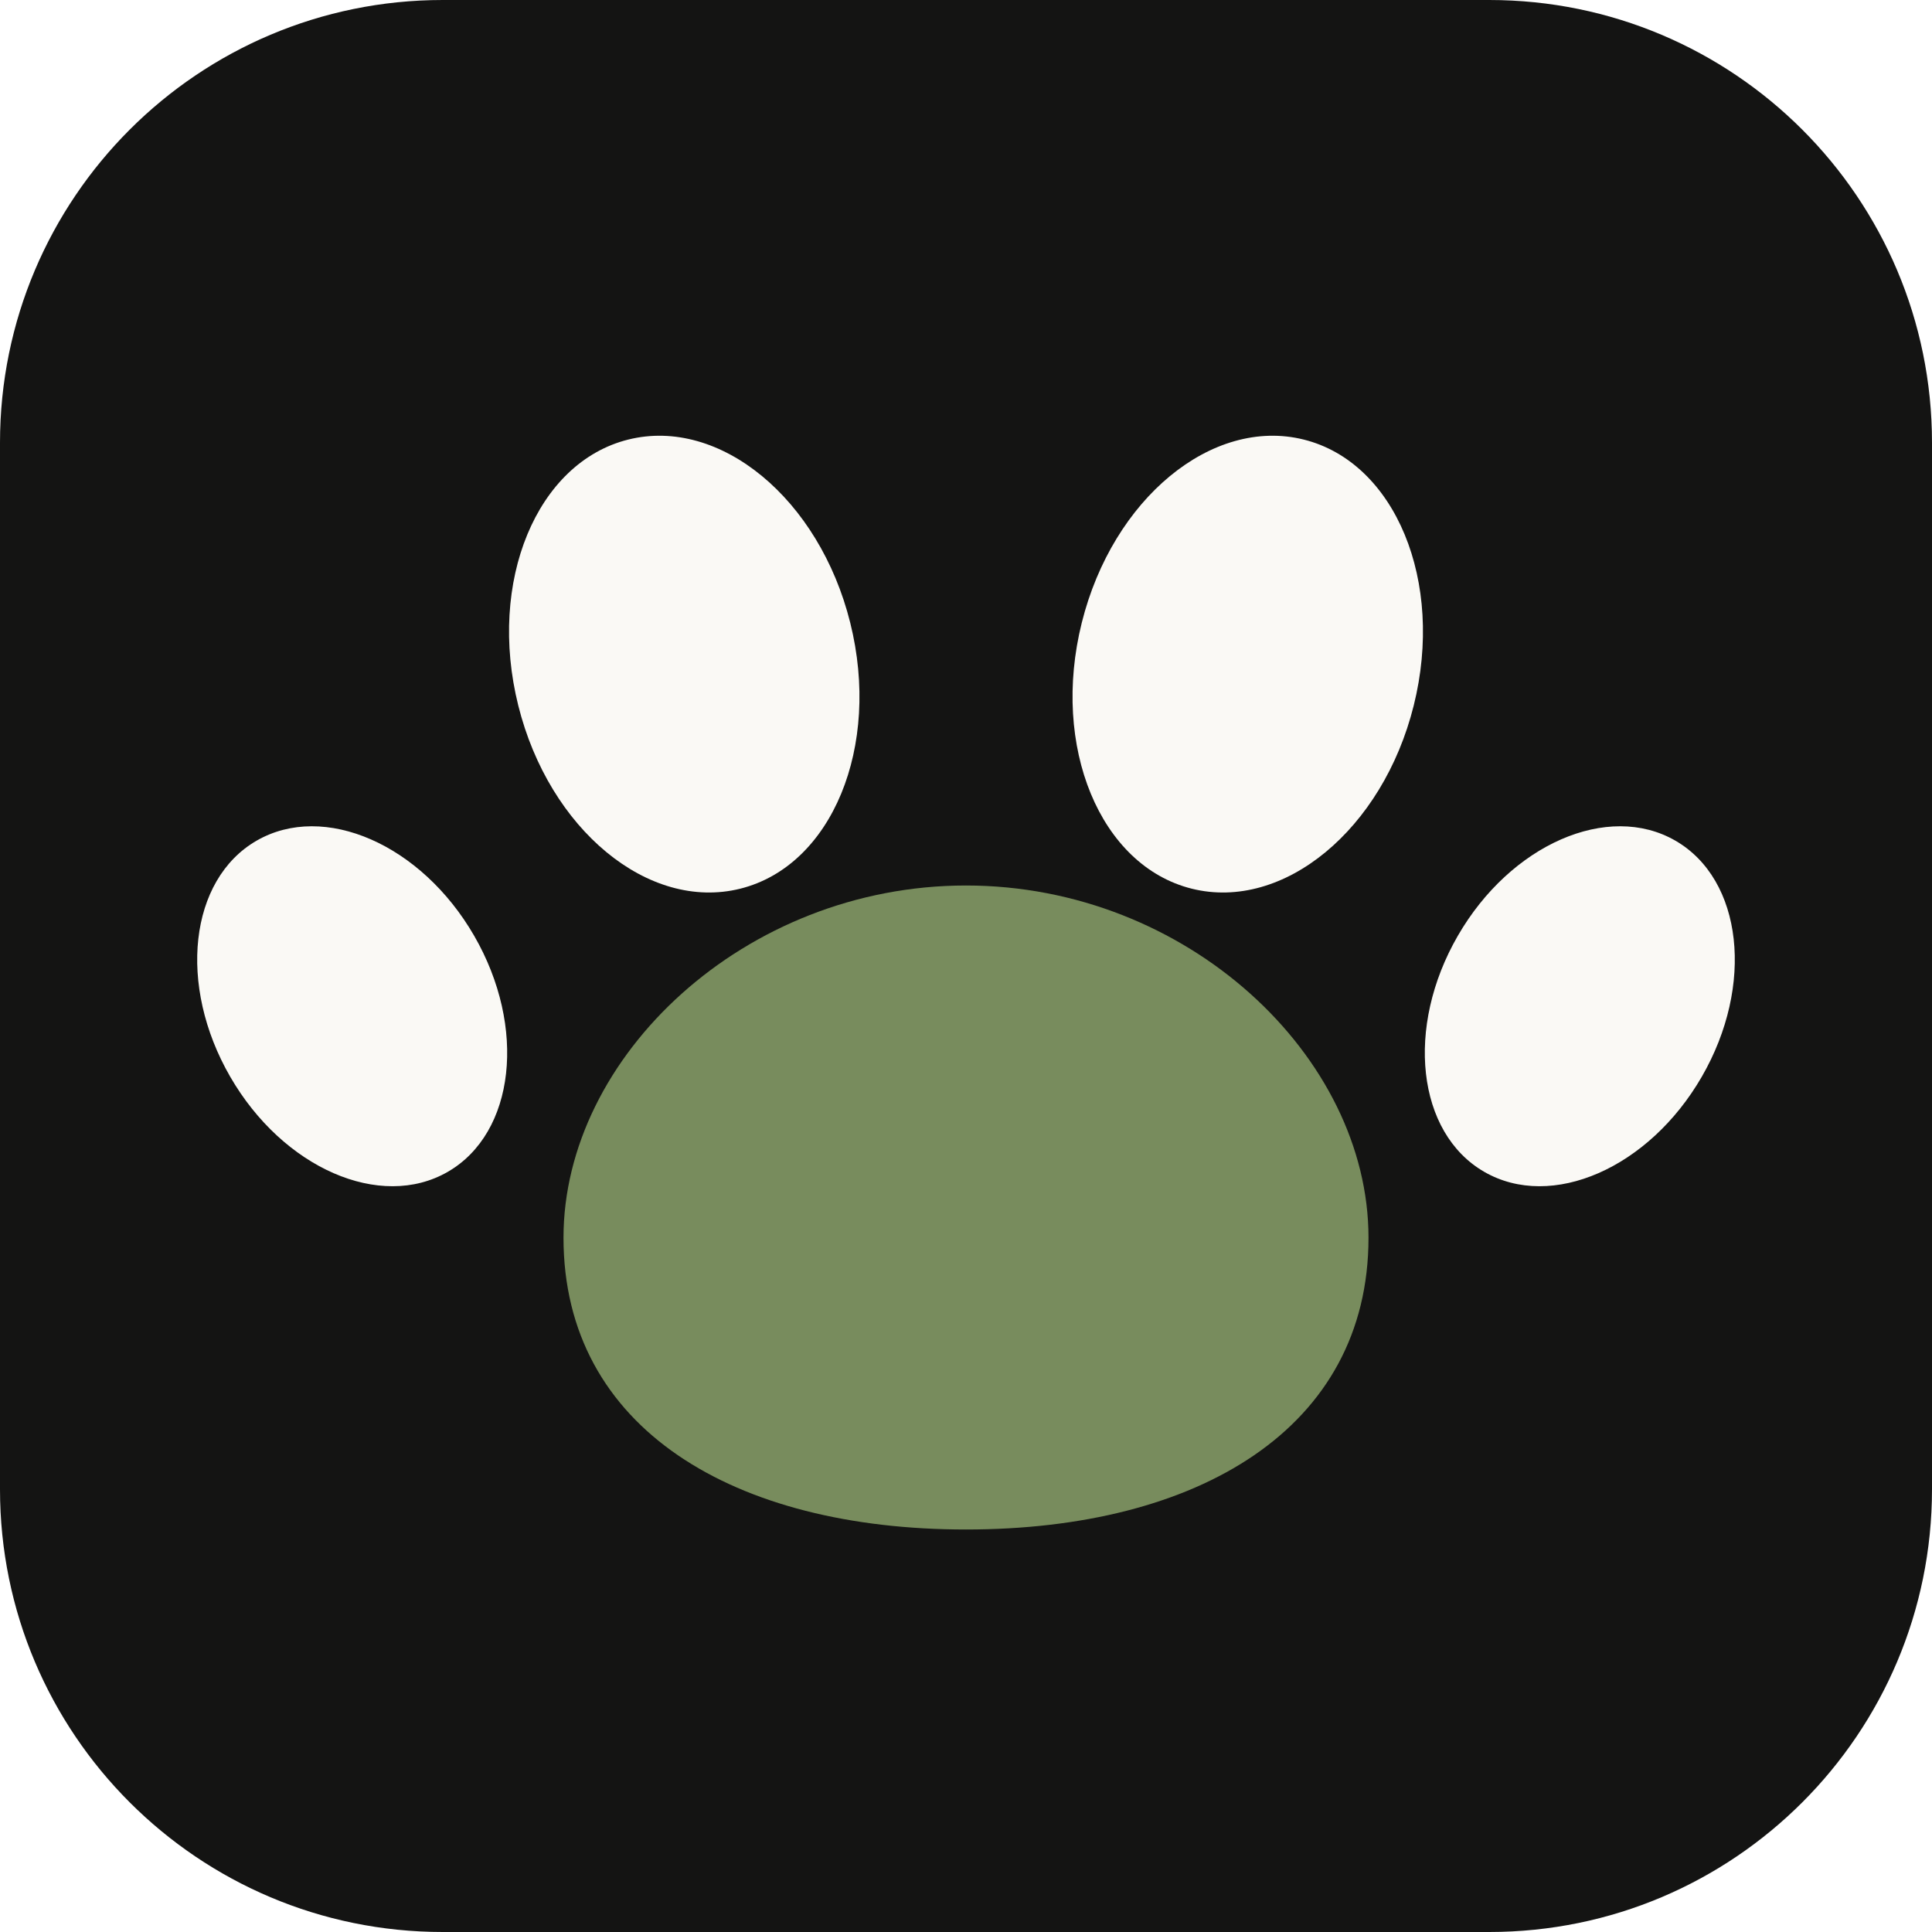
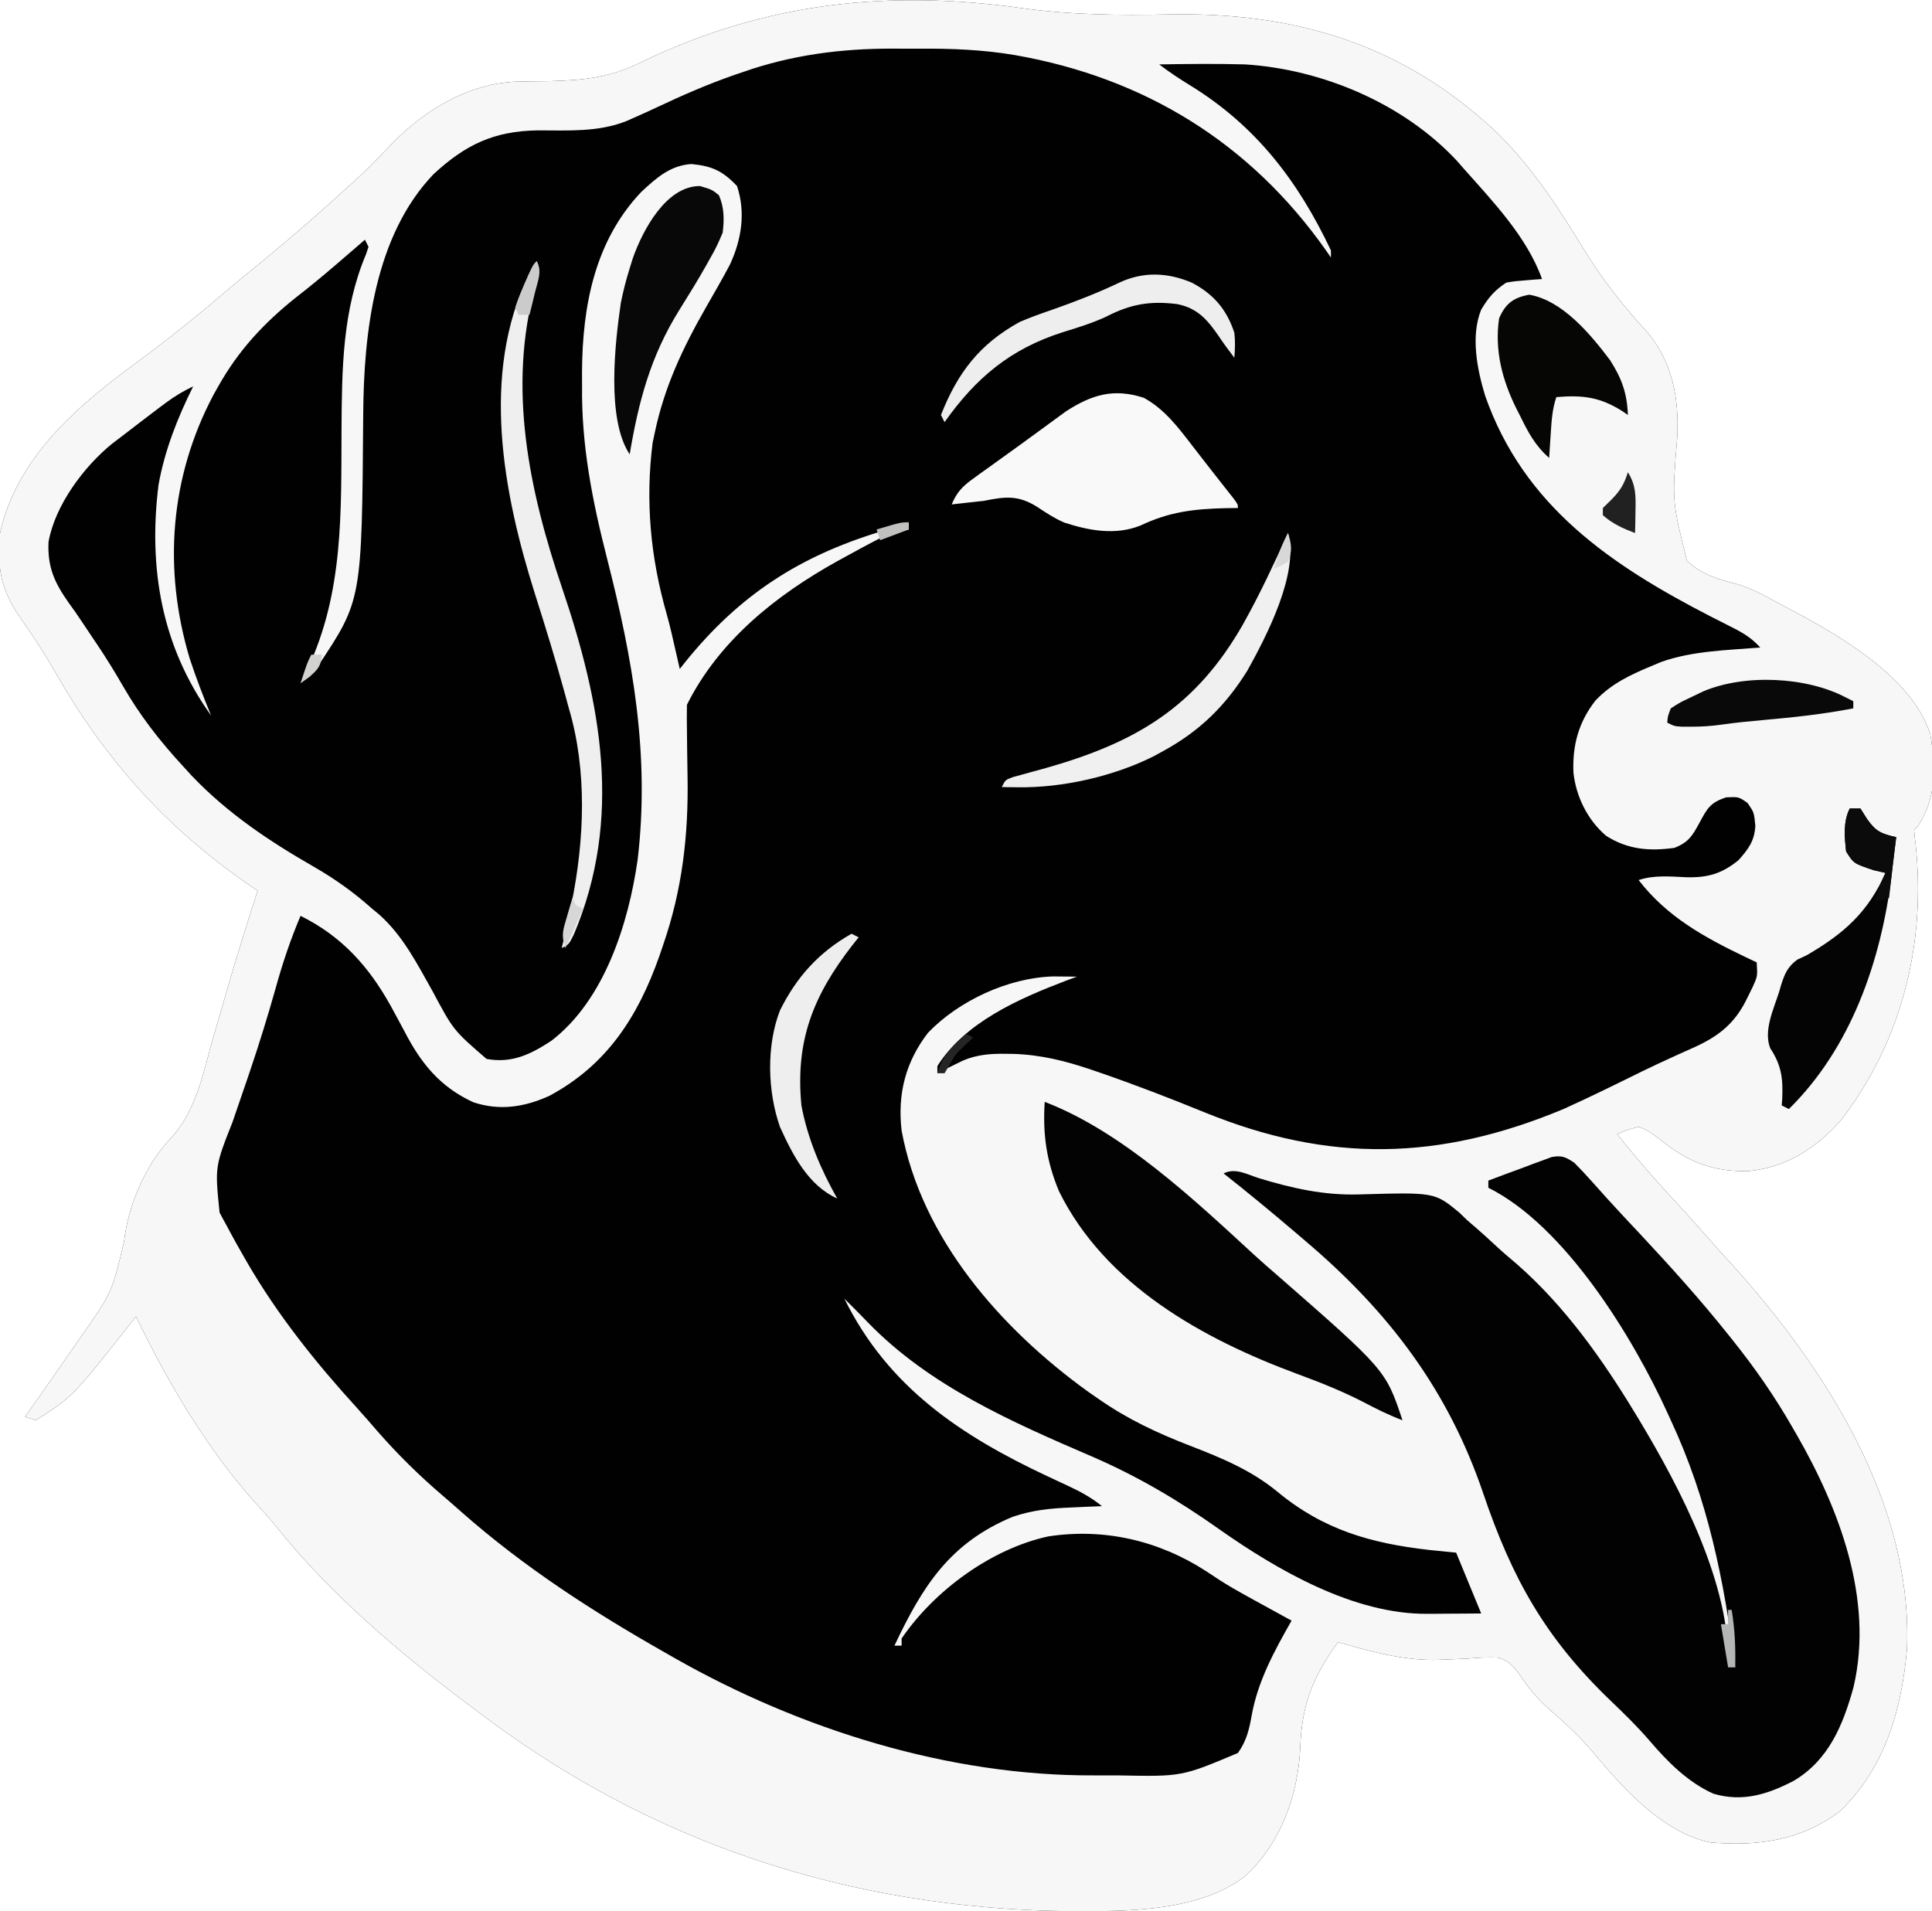
- <svg xmlns="http://www.w3.org/2000/svg" viewBox="0 0 96 96" role="img" aria-label="DOGS logo">
-   <rect width="96" height="96" rx="22" fill="#141413" />
-   <ellipse cx="34" cy="33" rx="8.5" ry="11.5" fill="#faf9f5" transform="rotate(-14 34 33)" />
-   <ellipse cx="62" cy="33" rx="8.5" ry="11.5" fill="#faf9f5" transform="rotate(14 62 33)" />
-   <ellipse cx="17.5" cy="50" rx="7" ry="9.5" fill="#faf9f5" transform="rotate(-30 17.5 50)" />
-   <ellipse cx="78.5" cy="50" rx="7" ry="9.5" fill="#faf9f5" transform="rotate(30 78.5 50)" />
-   <path d="M48 44c11 0 20 8.5 20 17.5C68 71 59.5 76 48 76s-20-5-20-14.5C28 52.5 37 44 48 44z" fill="#788c5d" />
+ <svg xmlns="http://www.w3.org/2000/svg" version="1.1" width="540" height="534">
+   <path d="M0 0 C13.766 1.903 27.352 2.025 41.231 1.74 C74.782 1.119 103.889 9.3 129.271 31.713 C129.931 32.289 130.591 32.865 131.271 33.459 C141.467 42.996 149.468 55.081 156.666 66.955 C161.719 75.221 167.573 82.844 174.146 89.963 C181.724 98.45 183.664 109.093 183.052 120.111 C181.602 137.77 181.602 137.77 185.77 154.44 C189.704 158.249 194.482 159.643 199.695 160.971 C204.051 162.226 207.874 164.42 211.834 166.588 C213.013 167.205 213.013 167.205 214.216 167.834 C228.148 175.187 248.716 186.93 253.787 202.943 C255.411 212.228 255.554 220.709 250.271 228.713 C249.941 229.043 249.611 229.373 249.271 229.713 C249.366 231.092 249.525 232.467 249.709 233.838 C252.643 261.462 245.827 288.821 228.759 310.908 C221.915 318.622 213.702 323.915 203.396 325.022 C193.28 325.447 185.815 322.449 178.06 316.08 C176.094 314.578 174.638 313.479 172.271 312.713 C169.062 313.504 169.062 313.504 166.271 314.713 C172.06 322.008 178.137 328.908 184.486 335.713 C187.251 338.679 189.931 341.709 192.58 344.779 C194.523 347.001 196.524 349.165 198.521 351.338 C224.598 380.332 248.976 418.202 247.271 458.713 C245.766 475.733 241.13 491.895 228.466 504.076 C217.52 512.238 205.467 513.845 192.271 512.713 C178.509 509.761 167.62 497.14 158.896 486.775 C155.339 482.583 151.289 478.972 147.152 475.364 C143.857 472.423 141.487 469.551 139.045 465.857 C137.056 463.241 136.03 461.922 132.837 461.042 C129.977 460.933 127.246 461.083 124.396 461.338 C122.347 461.433 120.298 461.516 118.248 461.588 C117.239 461.625 116.23 461.663 115.19 461.701 C106.034 461.738 96.995 459.299 88.271 456.713 C81.221 466.442 78.109 474.214 77.695 486.246 C77.126 499.398 72.216 512.98 62.42 522.029 C51.304 530.74 34.526 531.834 20.837 531.916 C20.051 531.923 19.264 531.93 18.454 531.937 C-42.399 532.359 -99.435 515.261 -148.729 478.713 C-149.764 477.95 -149.764 477.95 -150.82 477.171 C-171.602 461.765 -192.425 444.622 -208.596 424.338 C-210.482 422.017 -212.439 419.835 -214.479 417.65 C-228.19 402.256 -238.739 384.19 -247.729 365.713 C-248.202 366.319 -248.675 366.925 -249.163 367.549 C-265.405 388.13 -265.405 388.13 -275.729 394.713 C-276.719 394.383 -277.709 394.053 -278.729 393.713 C-278.187 392.953 -278.187 392.953 -277.634 392.178 C-273.28 386.059 -268.991 379.897 -264.729 373.713 C-264.132 372.854 -263.535 371.995 -262.92 371.11 C-254.457 358.998 -254.457 358.998 -251.061 344.83 C-250.001 334.879 -245.079 323.352 -238.123 316.02 C-230.882 308.278 -228.969 297.765 -226.166 287.838 C-225.625 285.968 -225.081 284.098 -224.536 282.229 C-223.727 279.455 -222.919 276.682 -222.12 273.905 C-219.49 264.788 -216.633 255.746 -213.729 246.713 C-214.66 246.069 -215.591 245.425 -216.55 244.761 C-239.359 228.929 -256.278 210.089 -270.063 185.973 C-273.282 180.364 -276.786 174.998 -280.507 169.709 C-285.651 162.253 -286.59 155.59 -285.729 146.713 C-281.034 125.674 -264.288 111.336 -247.779 99.221 C-239.202 92.912 -230.926 86.278 -222.838 79.357 C-220.046 76.972 -217.209 74.648 -214.354 72.338 C-205.013 64.721 -195.92 56.8 -187.041 48.65 C-186.508 48.162 -185.975 47.674 -185.426 47.172 C-182.785 44.724 -180.248 42.232 -177.815 39.576 C-168.425 29.413 -156.094 21.369 -141.871 20.548 C-138.594 20.472 -135.319 20.436 -132.041 20.4 C-122.05 20.136 -114.681 19.302 -105.729 14.713 C-71.58 -1.584 -37.371 -5.255 0 0 Z " fill="#010101" transform="translate(285.7289,2.287079)" />
+   <path d="M0 0 C13.766 1.903 27.352 2.025 41.231 1.74 C74.782 1.119 103.889 9.3 129.271 31.713 C129.931 32.289 130.591 32.865 131.271 33.459 C141.467 42.996 149.468 55.081 156.666 66.955 C161.719 75.221 167.573 82.844 174.146 89.963 C181.724 98.45 183.664 109.093 183.052 120.111 C181.602 137.77 181.602 137.77 185.77 154.44 C189.704 158.249 194.482 159.643 199.695 160.971 C204.051 162.226 207.874 164.42 211.834 166.588 C213.013 167.205 213.013 167.205 214.216 167.834 C228.148 175.187 248.716 186.93 253.787 202.943 C255.411 212.228 255.554 220.709 250.271 228.713 C249.941 229.043 249.611 229.373 249.271 229.713 C249.366 231.092 249.525 232.467 249.709 233.838 C252.643 261.462 245.827 288.821 228.759 310.908 C221.915 318.622 213.702 323.915 203.396 325.022 C193.28 325.447 185.815 322.449 178.06 316.08 C176.094 314.578 174.638 313.479 172.271 312.713 C169.062 313.504 169.062 313.504 166.271 314.713 C172.06 322.008 178.137 328.908 184.486 335.713 C187.251 338.679 189.931 341.709 192.58 344.779 C194.523 347.001 196.524 349.165 198.521 351.338 C224.598 380.332 248.976 418.202 247.271 458.713 C245.766 475.733 241.13 491.895 228.466 504.076 C217.52 512.238 205.467 513.845 192.271 512.713 C178.509 509.761 167.62 497.14 158.896 486.775 C155.339 482.583 151.289 478.972 147.152 475.364 C143.857 472.423 141.487 469.551 139.045 465.857 C137.056 463.241 136.03 461.922 132.837 461.042 C129.977 460.933 127.246 461.083 124.396 461.338 C122.347 461.433 120.298 461.516 118.248 461.588 C117.239 461.625 116.23 461.663 115.19 461.701 C106.034 461.738 96.995 459.299 88.271 456.713 C81.221 466.442 78.109 474.214 77.695 486.246 C77.126 499.398 72.216 512.98 62.42 522.029 C51.304 530.74 34.526 531.834 20.837 531.916 C20.051 531.923 19.264 531.93 18.454 531.937 C-42.399 532.359 -99.435 515.261 -148.729 478.713 C-149.764 477.95 -149.764 477.95 -150.82 477.171 C-171.602 461.765 -192.425 444.622 -208.596 424.338 C-210.482 422.017 -212.439 419.835 -214.479 417.65 C-228.19 402.256 -238.739 384.19 -247.729 365.713 C-248.202 366.319 -248.675 366.925 -249.163 367.549 C-265.405 388.13 -265.405 388.13 -275.729 394.713 C-276.719 394.383 -277.709 394.053 -278.729 393.713 C-278.187 392.953 -278.187 392.953 -277.634 392.178 C-273.28 386.059 -268.991 379.897 -264.729 373.713 C-264.132 372.854 -263.535 371.995 -262.92 371.11 C-254.457 358.998 -254.457 358.998 -251.061 344.83 C-250.001 334.879 -245.079 323.352 -238.123 316.02 C-230.882 308.278 -228.969 297.765 -226.166 287.838 C-225.625 285.968 -225.081 284.098 -224.536 282.229 C-223.727 279.455 -222.919 276.682 -222.12 273.905 C-219.49 264.788 -216.633 255.746 -213.729 246.713 C-214.66 246.069 -215.591 245.425 -216.55 244.761 C-239.359 228.929 -256.278 210.089 -270.063 185.973 C-273.282 180.364 -276.786 174.998 -280.507 169.709 C-285.651 162.253 -286.59 155.59 -285.729 146.713 C-281.034 125.674 -264.288 111.336 -247.779 99.221 C-239.202 92.912 -230.926 86.278 -222.838 79.357 C-220.046 76.972 -217.209 74.648 -214.354 72.338 C-205.013 64.721 -195.92 56.8 -187.041 48.65 C-186.508 48.162 -185.975 47.674 -185.426 47.172 C-182.785 44.724 -180.248 42.232 -177.815 39.576 C-168.425 29.413 -156.094 21.369 -141.871 20.548 C-138.594 20.472 -135.319 20.436 -132.041 20.4 C-122.05 20.136 -114.681 19.302 -105.729 14.713 C-71.58 -1.584 -37.371 -5.255 0 0 Z M-78.041 17.838 C-78.906 18.132 -79.771 18.426 -80.662 18.73 C-87.926 21.274 -94.937 24.317 -101.894 27.604 C-104.16 28.672 -106.436 29.706 -108.729 30.713 C-109.417 31.015 -110.104 31.318 -110.813 31.629 C-118.745 34.706 -127.038 34.148 -135.424 34.152 C-147.679 34.344 -155.622 38.144 -164.538 46.385 C-181.074 63.621 -184.072 90.88 -184.21 113.646 C-184.586 165.429 -184.586 165.429 -196.729 183.713 C-198.885 185.486 -198.885 185.486 -200.729 186.713 C-200.403 186.035 -200.077 185.357 -199.741 184.658 C-189.662 163.193 -190.398 140.945 -190.273 117.651 C-190.165 100.805 -190.05 84.497 -183.401 68.717 C-183.179 68.056 -182.957 67.394 -182.729 66.713 C-183.059 66.053 -183.389 65.393 -183.729 64.713 C-185.071 65.873 -185.071 65.873 -186.44 67.057 C-187.661 68.109 -188.882 69.161 -190.104 70.213 C-191.062 71.038 -191.062 71.038 -192.04 71.88 C-195.625 74.953 -199.249 77.942 -202.979 80.838 C-211.98 88.007 -219.085 95.659 -224.729 105.713 C-225.179 106.513 -225.629 107.314 -226.092 108.139 C-238.286 131.204 -240.158 156.816 -232.729 181.713 C-230.951 187.136 -228.911 192.441 -226.729 197.713 C-240.555 178.471 -244.333 156.537 -241.413 133.183 C-239.693 123.594 -236.074 114.403 -231.729 105.713 C-234.468 107.01 -236.875 108.442 -239.303 110.252 C-239.966 110.746 -240.629 111.239 -241.313 111.748 C-244.8 114.384 -248.27 117.04 -251.729 119.713 C-252.631 120.399 -253.534 121.084 -254.463 121.791 C-262.371 128.24 -270.374 139.016 -272.17 149.221 C-272.558 157.595 -269.548 162.103 -264.729 168.713 C-263.082 171.115 -261.468 173.539 -259.854 175.963 C-259.214 176.912 -259.214 176.912 -258.561 177.879 C-256.025 181.663 -253.653 185.502 -251.381 189.449 C-246.639 197.668 -241.156 204.744 -234.729 211.713 C-233.433 213.132 -233.433 213.132 -232.112 214.58 C-222.025 225.146 -210.351 232.923 -197.735 240.15 C-191.931 243.506 -186.736 247.24 -181.729 251.713 C-181.06 252.266 -180.391 252.819 -179.702 253.389 C-173.08 259.303 -169.195 267.042 -164.882 274.679 C-158.994 285.705 -158.994 285.705 -149.729 293.713 C-142.73 294.975 -137.583 292.519 -131.729 288.713 C-116.813 277.376 -110.048 255.858 -107.503 237.997 C-104.054 208.758 -108.86 181.946 -116.06 153.806 C-120.177 137.638 -123.262 122.148 -123.041 105.4 C-123.045 104.16 -123.048 102.919 -123.051 101.641 C-122.946 83.317 -119.527 65.067 -106.455 51.322 C-102.248 47.436 -98.435 43.964 -92.483 43.561 C-86.677 44.13 -83.774 45.465 -79.729 49.713 C-77.254 57.137 -78.485 64.743 -81.729 71.713 C-83.829 75.683 -86.082 79.567 -88.315 83.463 C-94.85 94.909 -100.015 105.743 -102.729 118.713 C-102.918 119.596 -103.108 120.479 -103.303 121.389 C-105.404 137.795 -103.901 153.644 -99.362 169.455 C-98.428 172.788 -97.673 176.148 -96.916 179.525 C-96.683 180.542 -96.45 181.56 -96.209 182.607 C-96.051 183.302 -95.892 183.997 -95.729 184.713 C-95.175 184.008 -94.62 183.303 -94.049 182.576 C-79.026 164.037 -62.398 153.256 -39.67 146.312 C-37.008 145.49 -34.368 144.605 -31.729 143.713 C-31.729 144.373 -31.729 145.033 -31.729 145.713 C-32.444 145.824 -33.16 145.935 -33.897 146.049 C-36.954 146.766 -39.278 147.86 -42.045 149.338 C-43.554 150.144 -43.554 150.144 -45.093 150.965 C-46.149 151.542 -47.204 152.119 -48.291 152.713 C-49.373 153.304 -50.455 153.895 -51.569 154.503 C-68.777 164.046 -84.741 176.737 -93.729 194.713 C-93.78 197.275 -93.771 199.809 -93.721 202.369 C-93.704 203.967 -93.687 205.564 -93.67 207.162 C-93.64 209.661 -93.605 212.159 -93.558 214.657 C-93.263 231.055 -95.017 246.391 -100.416 261.963 C-100.763 262.979 -101.11 263.994 -101.467 265.041 C-107.421 281.888 -116.115 295.433 -132.205 304.037 C-139.155 307.181 -146.046 308.26 -153.401 305.83 C-162.752 301.551 -168.112 294.878 -172.729 285.9 C-173.587 284.301 -174.449 282.703 -175.315 281.107 C-175.727 280.348 -176.139 279.588 -176.564 278.805 C-182.739 267.715 -190.321 259.359 -201.729 253.713 C-204.555 260.406 -206.802 267.088 -208.729 274.088 C-210.898 281.787 -213.251 289.392 -215.815 296.967 C-216.085 297.765 -216.355 298.564 -216.633 299.387 C-217.984 303.375 -219.349 307.359 -220.729 311.337 C-225.666 323.824 -225.666 323.824 -224.358 336.635 C-223.693 337.924 -223.003 339.2 -222.291 340.463 C-221.743 341.491 -221.743 341.491 -221.184 342.54 C-220.062 344.616 -218.905 346.667 -217.729 348.713 C-217.386 349.312 -217.043 349.912 -216.689 350.53 C-208.074 365.398 -197.399 378.705 -185.846 391.377 C-183.938 393.482 -182.078 395.619 -180.229 397.775 C-174.614 404.207 -168.538 410.181 -162.049 415.729 C-160.279 417.242 -158.527 418.778 -156.784 420.322 C-139.202 435.824 -120.063 448.174 -99.729 459.713 C-98.503 460.415 -98.503 460.415 -97.252 461.131 C-62.103 481.123 -20.464 494.195 20.124 493.974 C22.467 493.963 24.809 493.974 27.152 493.986 C44.605 494.315 44.605 494.315 60.271 487.713 C62.702 484.31 63.422 481.123 64.146 477.088 C65.892 467.49 70.504 459.11 75.271 450.713 C74.783 450.447 74.296 450.18 73.793 449.906 C57.713 441.106 57.713 441.106 51.396 436.9 C38.143 428.322 22.914 424.777 7.236 427.178 C-8.599 430.631 -24.542 442.243 -33.729 455.713 C-33.729 456.373 -33.729 457.033 -33.729 457.713 C-34.389 457.713 -35.049 457.713 -35.729 457.713 C-27.897 441.134 -20.294 429.025 -2.729 421.713 C2.804 419.819 7.923 419.312 13.709 419.088 C14.536 419.049 15.362 419.011 16.214 418.971 C18.233 418.877 20.252 418.794 22.271 418.713 C19.188 416.22 16.061 414.553 12.466 412.893 C11.332 412.362 10.198 411.831 9.029 411.285 C8.435 411.008 7.841 410.731 7.229 410.446 C-17.062 399.076 -37.488 385.532 -49.729 360.713 C-49.048 361.394 -48.368 362.074 -47.666 362.775 C-47.205 363.234 -46.743 363.693 -46.268 364.166 C-45.231 365.208 -44.206 366.26 -43.19 367.322 C-25.995 385.088 -2.963 395.18 19.426 404.817 C32.146 410.308 43.729 417.142 55.021 425.15 C71.283 436.58 92.596 448.943 113.134 448.811 C114.021 448.807 114.907 448.804 115.82 448.801 C116.732 448.792 117.644 448.784 118.584 448.775 C119.515 448.771 120.446 448.766 121.406 448.762 C123.694 448.75 125.983 448.732 128.271 448.713 C125.961 443.103 123.651 437.493 121.271 431.713 C118.796 431.465 116.321 431.218 113.771 430.963 C97.477 429.104 84.173 425.361 71.271 414.65 C63.955 408.638 55.714 405.244 46.954 401.854 C37.684 398.26 29.463 394.432 21.271 388.713 C20.281 388.026 19.291 387.339 18.271 386.631 C-5.997 369.094 -28.206 343.879 -33.729 313.713 C-34.91 303.547 -32.631 294.519 -26.319 286.365 C-17.692 277.399 -3.851 270.997 8.661 270.646 C9.446 270.654 10.232 270.662 11.041 270.67 C11.837 270.676 12.633 270.682 13.454 270.689 C14.054 270.697 14.653 270.705 15.271 270.713 C14.218 271.102 13.165 271.492 12.08 271.893 C-0.914 276.864 -15.994 283.433 -23.729 295.713 C-23.729 296.373 -23.729 297.033 -23.729 297.713 C-22.955 297.311 -22.955 297.311 -22.166 296.9 C-21.362 296.509 -20.558 296.117 -19.729 295.713 C-18.689 295.202 -17.648 294.692 -16.577 294.166 C-12.67 292.511 -8.939 292.213 -4.729 292.275 C-3.985 292.284 -3.241 292.293 -2.474 292.303 C5.138 292.536 12.08 294.257 19.271 296.713 C20.455 297.116 20.455 297.116 21.663 297.526 C31.551 300.936 41.285 304.694 50.969 308.642 C85.775 322.832 116.637 322.174 151.271 307.713 C158.712 304.361 166.024 300.74 173.345 297.135 C176.025 295.832 178.719 294.573 181.431 293.338 C182.591 292.808 182.591 292.808 183.775 292.267 C185.17 291.634 186.569 291.006 187.971 290.387 C194.875 287.228 199.318 283.615 202.646 276.65 C203.149 275.628 203.652 274.606 204.17 273.553 C205.512 270.599 205.512 270.599 205.271 266.713 C204.244 266.228 203.216 265.744 202.158 265.244 C190.659 259.723 180.198 253.996 172.271 243.713 C176.708 242.234 181.218 242.744 185.847 242.928 C191.658 243.04 195.549 241.926 200.17 238.17 C202.945 235.078 204.675 232.766 204.896 228.525 C204.525 224.769 204.525 224.769 202.709 222.15 C200.24 220.433 200.24 220.433 196.771 220.588 C192.3 222.025 191.463 223.642 189.271 227.713 C187.262 231.395 186.193 233.175 182.271 234.713 C175.252 235.678 169.206 235.19 163.177 231.334 C158.016 226.944 154.767 220.369 154.052 213.658 C153.736 206.036 155.49 199.579 160.209 193.525 C164.737 188.73 170.246 186.206 176.271 183.713 C177.406 183.235 177.406 183.235 178.564 182.748 C187.331 179.629 197.063 179.459 206.271 178.713 C203.94 176.115 201.581 174.678 198.474 173.111 C197.522 172.626 196.571 172.14 195.59 171.64 C194.577 171.128 193.565 170.616 192.521 170.088 C164.456 155.648 140.154 139.152 129.365 108.307 C127.117 100.92 125.276 91.611 128.283 84.229 C130.34 80.843 131.934 78.938 135.271 76.713 C137.752 76.299 137.752 76.299 140.459 76.088 C141.81 75.976 141.81 75.976 143.189 75.861 C143.876 75.812 144.563 75.763 145.271 75.713 C141.115 63.999 131.422 53.891 123.271 44.713 C122.399 43.713 122.399 43.713 121.509 42.693 C106.611 26.669 83.895 17.075 62.271 15.713 C54.273 15.494 46.271 15.585 38.271 15.713 C41.087 17.864 43.964 19.773 46.991 21.616 C65.357 32.929 77.109 48.35 86.271 67.713 C86.271 68.373 86.271 69.033 86.271 69.713 C85.596 68.731 85.596 68.731 84.908 67.729 C63.691 37.626 34.171 19.466 -2.049 13.111 C-10.987 11.595 -19.764 11.252 -28.816 11.322 C-31.294 11.338 -33.772 11.322 -36.25 11.303 C-50.631 11.282 -64.406 13.06 -78.041 17.838 Z " fill="#F7F7F7" transform="translate(285.7289,2.287079)" />
+   <path d="M0 0 C1.682 1.674 3.299 3.413 4.875 5.188 C5.848 6.273 6.822 7.358 7.797 8.441 C8.313 9.018 8.829 9.594 9.361 10.188 C12.241 13.372 15.187 16.494 18.125 19.625 C26.737 28.838 35.134 38.134 43 48 C43.409 48.509 43.818 49.019 44.239 49.543 C50.472 57.333 56.041 65.324 61 74 C61.365 74.629 61.73 75.257 62.105 75.905 C74.117 96.786 83.745 122.108 78.09 146.496 C75.164 157.164 71.131 167.014 61.285 172.816 C54.048 176.565 47.049 178.791 38.902 176.379 C31.685 173.151 25.983 167.354 20.926 161.414 C17.567 157.529 13.943 153.992 10.232 150.444 C-8.061 132.91 -17.356 116.256 -25.441 92.41 C-35.22 63.59 -51.821 41.659 -75 22 C-76.003 21.143 -77.006 20.286 -78.039 19.402 C-84.597 13.812 -91.23 8.333 -98 3 C-94.704 1.352 -91.53 3.241 -88.188 4.312 C-78.728 7.175 -69.988 9.16 -60.023 8.867 C-39.05 8.26 -39.05 8.26 -32.203 13.871 C-31.476 14.574 -30.749 15.276 -30 16 C-29.149 16.733 -28.298 17.467 -27.422 18.223 C-25.699 19.726 -24.002 21.258 -22.332 22.82 C-20.271 24.746 -18.161 26.565 -16 28.375 C-2.651 40.062 7.859 54.901 17 70 C17.375 70.617 17.75 71.234 18.137 71.87 C29.608 90.946 43.947 118.263 43 141 C43.66 141 44.32 141 45 141 C41.883 116.774 37.373 94.208 27 72 C26.683 71.303 26.366 70.607 26.04 69.889 C16.396 48.793 -2.484 17.758 -24 7 C-24 6.34 -24 5.68 -24 5 C-20.759 3.767 -17.506 2.568 -14.25 1.375 C-13.33 1.024 -12.409 0.674 -11.461 0.312 C-10.127 -0.171 -10.127 -0.171 -8.766 -0.664 C-7.54 -1.12 -7.54 -1.12 -6.29 -1.584 C-3.432 -2.103 -2.389 -1.587 0 0 Z " fill="#020202" transform="translate(440,325)" />
+   <path d="M0 0 C21.619 8.28 41.801 27.348 58.629 42.84 C60.625 44.659 62.651 46.427 64.695 48.191 C95.317 74.952 95.317 74.952 100 89 C96.169 87.549 92.622 85.784 89 83.875 C83.032 80.803 76.92 78.38 70.625 76.062 C44.242 66.299 16.939 51.189 4 25 C0.499 16.627 -0.586 9.033 0 0 Z " fill="#030303" transform="translate(292,308)" />
+   <path d="M0 0 C5.874 3.214 9.666 8.346 13.688 13.562 C14.164 14.175 14.64 14.788 15.13 15.419 C16.082 16.644 17.033 17.87 17.982 19.097 C19.174 20.634 20.378 22.164 21.582 23.691 C22.215 24.494 22.848 25.298 23.5 26.125 C24.05 26.822 24.601 27.52 25.168 28.238 C26.312 29.812 26.312 29.812 26.312 30.812 C24.572 30.834 24.572 30.834 22.797 30.855 C13.942 31.084 7.148 31.866 -0.957 35.723 C-7.917 38.501 -15.283 37.141 -22.223 34.883 C-24.942 33.702 -27.227 32.213 -29.688 30.562 C-35.049 27.165 -38.655 27.593 -44.688 28.812 C-46.394 29.015 -48.102 29.204 -49.812 29.375 C-51.091 29.519 -52.37 29.664 -53.688 29.812 C-52.284 26.472 -50.754 24.819 -47.828 22.711 C-46.659 21.859 -46.659 21.859 -45.466 20.99 C-44.631 20.395 -43.797 19.8 -42.938 19.188 C-42.085 18.572 -41.233 17.956 -40.354 17.321 C-38.623 16.071 -36.889 14.825 -35.152 13.583 C-32.944 11.996 -30.75 10.393 -28.562 8.777 C-27.354 7.893 -26.146 7.009 -24.938 6.125 C-23.367 4.975 -23.367 4.975 -21.766 3.801 C-14.456 -0.921 -8.393 -2.703 0 0 Z " fill="#F9F9F9" transform="translate(319.6875,111.1875)" />
+   <path d="M0 0 C0.99 0 1.98 0 3 0 C3.897 1.423 3.897 1.423 4.812 2.875 C7.322 6.461 8.823 7.051 13 8 C12.786 9.818 12.566 11.635 12.328 13.449 C12.108 15.157 11.911 16.869 11.734 18.582 C8.779 42.579 0.425 66.845 -17 84 C-17.66 83.67 -18.32 83.34 -19 83 C-18.93 82.056 -18.93 82.056 -18.859 81.094 C-18.62 75.418 -19.079 71.768 -22.223 66.984 C-24.142 62.086 -21.281 56.119 -19.75 51.312 C-19.558 50.649 -19.366 49.986 -19.168 49.303 C-18.149 46.122 -17.363 44.273 -14.664 42.242 C-13.785 41.832 -12.906 41.422 -12 41 C-1.62 34.952 5.069 29.045 10 18 C8.928 17.753 7.855 17.505 6.75 17.25 C1.105 15.368 1.105 15.368 -1 12 C-1.458 7.958 -1.851 3.702 0 0 Z " fill="#040404" transform="translate(517,226)" />
+   <path d="M0 0 C1.343 2.686 0.468 4.128 -0.336 6.898 C-8.232 35.309 -2.09 64.241 7.11 91.355 C18.028 123.545 24.106 155.753 10.402 188.184 C9 191 9 191 7 192 C7.268 190.886 7.536 189.773 7.812 188.625 C8.215 186.751 8.61 184.876 9 183 C9.264 181.782 9.529 180.564 9.801 179.309 C13.355 161.636 14.15 142.399 9 125 C8.591 123.506 8.185 122.011 7.781 120.516 C5.242 111.273 2.42 102.129 -0.484 92.995 C-9.327 65.016 -15.736 31.653 -2.25 3.875 C-1.521 2.571 -0.781 1.273 0 0 Z " fill="#EFEFEF" transform="translate(150,73)" />
+   <path d="M0 0 C3.375 1 3.375 1 5.312 2.562 C6.823 6.028 6.81 9.304 6.375 13 C5.31 15.615 4.283 17.786 2.875 20.188 C2.516 20.83 2.157 21.473 1.788 22.136 C-0.626 26.416 -3.206 30.585 -5.812 34.75 C-13.775 47.537 -17.157 60.252 -19.625 75 C-26.18 65.168 -23.742 43.906 -22.094 32.613 C-21.429 29.331 -20.634 26.192 -19.625 23 C-19.347 22.095 -19.068 21.19 -18.781 20.258 C-15.953 12.237 -9.432 0 0 0 Z " fill="#080808" transform="translate(195.625,52)" />
+   <path d="M0 0 C9.31 1.633 17.066 10.992 22.57 18.285 C25.856 23.42 27.337 27.531 27.562 33.625 C27.04 33.264 26.518 32.903 25.98 32.531 C19.722 28.585 14.873 28.01 7.562 28.625 C6.407 32.092 6.234 35.166 6 38.812 C5.916 40.085 5.832 41.357 5.746 42.668 C5.686 43.644 5.625 44.62 5.562 45.625 C1.655 42.226 -0.328 38.446 -2.562 33.875 C-2.909 33.197 -3.256 32.519 -3.613 31.82 C-7.558 23.871 -9.741 15.543 -8.438 6.625 C-6.668 2.509 -4.479 0.814 0 0 Z " fill="#060605" transform="translate(427.4375,82.375)" />
+   <path d="M0 0 C3.157 11.175 -5.879 28.568 -11.312 38.375 C-17.49 48.338 -24.708 55.394 -35 61 C-35.84 61.461 -36.681 61.923 -37.547 62.398 C-48.728 67.989 -62.946 71.234 -75.438 71.062 C-76.302 71.053 -77.167 71.044 -78.059 71.035 C-78.699 71.024 -79.34 71.012 -80 71 C-79 69 -79 69 -76.874 68.21 C-75.95 67.959 -75.026 67.708 -74.074 67.449 C-72.546 67.024 -72.546 67.024 -70.987 66.59 C-69.898 66.292 -68.809 65.994 -67.688 65.688 C-42.43 58.535 -25.729 48.623 -12.5 25.375 C-7.894 17.127 -3.905 8.597 0 0 Z " fill="#F1F0F0" transform="translate(360,149)" />
+   <path d="M0 0 C6.075 3.185 9.734 7.53 11.848 13.969 C12.134 16.418 12.054 18.493 11.848 20.969 C10.341 18.987 8.871 17.004 7.488 14.934 C4.345 10.351 1.511 7.064 -4.152 5.969 C-11.756 5.01 -17.211 5.996 -23.973 9.484 C-27.934 11.333 -31.983 12.554 -36.152 13.844 C-50.777 18.518 -60.362 26.572 -69.152 38.969 C-69.482 38.309 -69.812 37.649 -70.152 36.969 C-65.501 25.171 -59.367 17.13 -48.152 10.969 C-45.099 9.643 -41.988 8.546 -38.84 7.469 C-32.476 5.214 -26.283 2.828 -20.184 -0.086 C-13.539 -3.178 -6.678 -2.868 0 0 Z " fill="#EEEEEE" transform="translate(333.1523,79.03125)" />
+   <path d="M0 0 C0.66 0.33 1.32 0.66 2 1 C1.42 1.727 0.84 2.454 0.242 3.203 C-10.738 17.337 -15.737 29.948 -14 48 C-12.301 57.177 -8.573 65.905 -4 74 C-12.132 70.353 -16.443 61.801 -20 54 C-23.49 44.031 -23.825 31.354 -20 21.438 C-15.309 12.016 -9.136 5.202 0 0 Z " fill="#EFEEEE" transform="translate(238,261)" />
+   <path d="M0 0 C0.66 0.33 1.32 0.66 2 1 C2 1.66 2 2.32 2 3 C-6.469 4.648 -14.937 5.543 -23.524 6.302 C-27.306 6.638 -31.046 7.007 -34.805 7.551 C-37.688 7.956 -40.406 8.134 -43.312 8.125 C-44.154 8.128 -44.996 8.13 -45.863 8.133 C-48 8 -48 8 -50 7 C-49.863 5.199 -49.863 5.199 -49 3 C-46.418 1.332 -46.418 1.332 -43.188 -0.188 C-42.129 -0.697 -41.071 -1.206 -39.98 -1.73 C-28.369 -6.676 -11.037 -5.872 0 0 Z " fill="#090909" transform="translate(516,195)" />
+   <path d="M0 0 C0.99 0 1.98 0 3 0 C3.598 0.949 4.196 1.897 4.812 2.875 C7.322 6.461 8.823 7.051 13 8 C12.856 9.134 12.711 10.269 12.562 11.438 C11.997 15.954 11.492 20.475 11 25 C9.68 25.33 8.36 25.66 7 26 C8.875 20.25 8.875 20.25 10 18 C8.928 17.753 7.855 17.505 6.75 17.25 C1.105 15.368 1.105 15.368 -1 12 C-1.458 7.958 -1.851 3.702 0 0 Z " fill="#0B0B0B" transform="translate(517,226)" />
+   <path d="M0 0 C2.26 3.595 2.209 6.566 2.125 10.75 C2.107 11.92 2.089 13.091 2.07 14.297 C2.036 15.635 2.036 15.635 2 17 C-1.421 15.684 -4.237 14.456 -7 12 C-7 11.34 -7 10.68 -7 10 C-6.216 9.237 -5.433 8.474 -4.625 7.688 C-2.099 5.102 -1.066 3.392 0 0 Z " fill="#212121" transform="translate(455,132)" />
+   <path d="M0 0 C1.538 3.075 0.366 5.347 -0.438 8.625 C-0.725 9.814 -1.012 11.002 -1.309 12.227 C-1.651 13.599 -1.651 13.599 -2 15 C-2.99 15 -3.98 15 -5 15 C-5.33 14.34 -5.66 13.68 -6 13 C-5.039 10.215 -5.039 10.215 -3.625 6.938 C-3.164 5.853 -2.702 4.769 -2.227 3.652 C-1 1 -1 1 0 0 Z " fill="#CCCBCC" transform="translate(150,73)" />
+   <path d="M0 0 C0.33 0 0.66 0 1 0 C1.917 5.385 2.111 10.542 2 16 C1.34 16 0.68 16 0 16 C-0.66 12.04 -1.32 8.08 -2 4 C-1.34 4 -0.68 4 0 4 C0 2.68 0 1.36 0 0 Z " fill="#B4B5B5" transform="translate(483,450)" />
+   <path d="M0 0 C0.33 0.66 0.66 1.32 1 2 C1.66 2.33 2.32 2.66 3 3 C1.35 6.63 -0.3 10.26 -2 14 C-3.211 10.368 -2.628 8.935 -1.562 5.312 C-1.275 4.319 -0.988 3.325 -0.691 2.301 C-0.463 1.542 -0.235 0.782 0 0 Z " fill="#D7D7D7" transform="translate(160,251)" />
+   <path d="M0 0 C0.66 0.33 1.32 0.66 2 1 C0.855 2.083 0.855 2.083 -0.312 3.188 C-3.044 5.839 -3.044 5.839 -4.688 8.812 C-5.121 9.534 -5.554 10.256 -6 11 C-6.66 11 -7.32 11 -8 11 C-6.527 5.991 -3.725 3.482 0 0 Z " fill="#252525" transform="translate(270,289)" />
+   <path d="M0 0 C0.99 0 1.98 0 3 0 C2.651 3.255 1.979 4.019 -0.562 6.25 C-1.367 6.827 -2.171 7.405 -3 8 C-1.125 2.25 -1.125 2.25 0 0 Z " fill="#D2D2D1" transform="translate(87,183)" />
+   <path d="M0 0 C0.967 3.009 1.277 5.054 0 8 C-2.062 9.25 -2.062 9.25 -4 10 C-2.891 6.513 -1.737 3.225 0 0 Z " fill="#D9D8D9" transform="translate(360,149)" />
+   <path d="M0 0 C0 0.66 0 1.32 0 2 C-2.64 2.99 -5.28 3.98 -8 5 C-8.33 4.01 -8.66 3.02 -9 2 C-2.25 0 -2.25 0 0 0 Z " fill="#C1C1C0" transform="translate(254,146)" />
</svg>
